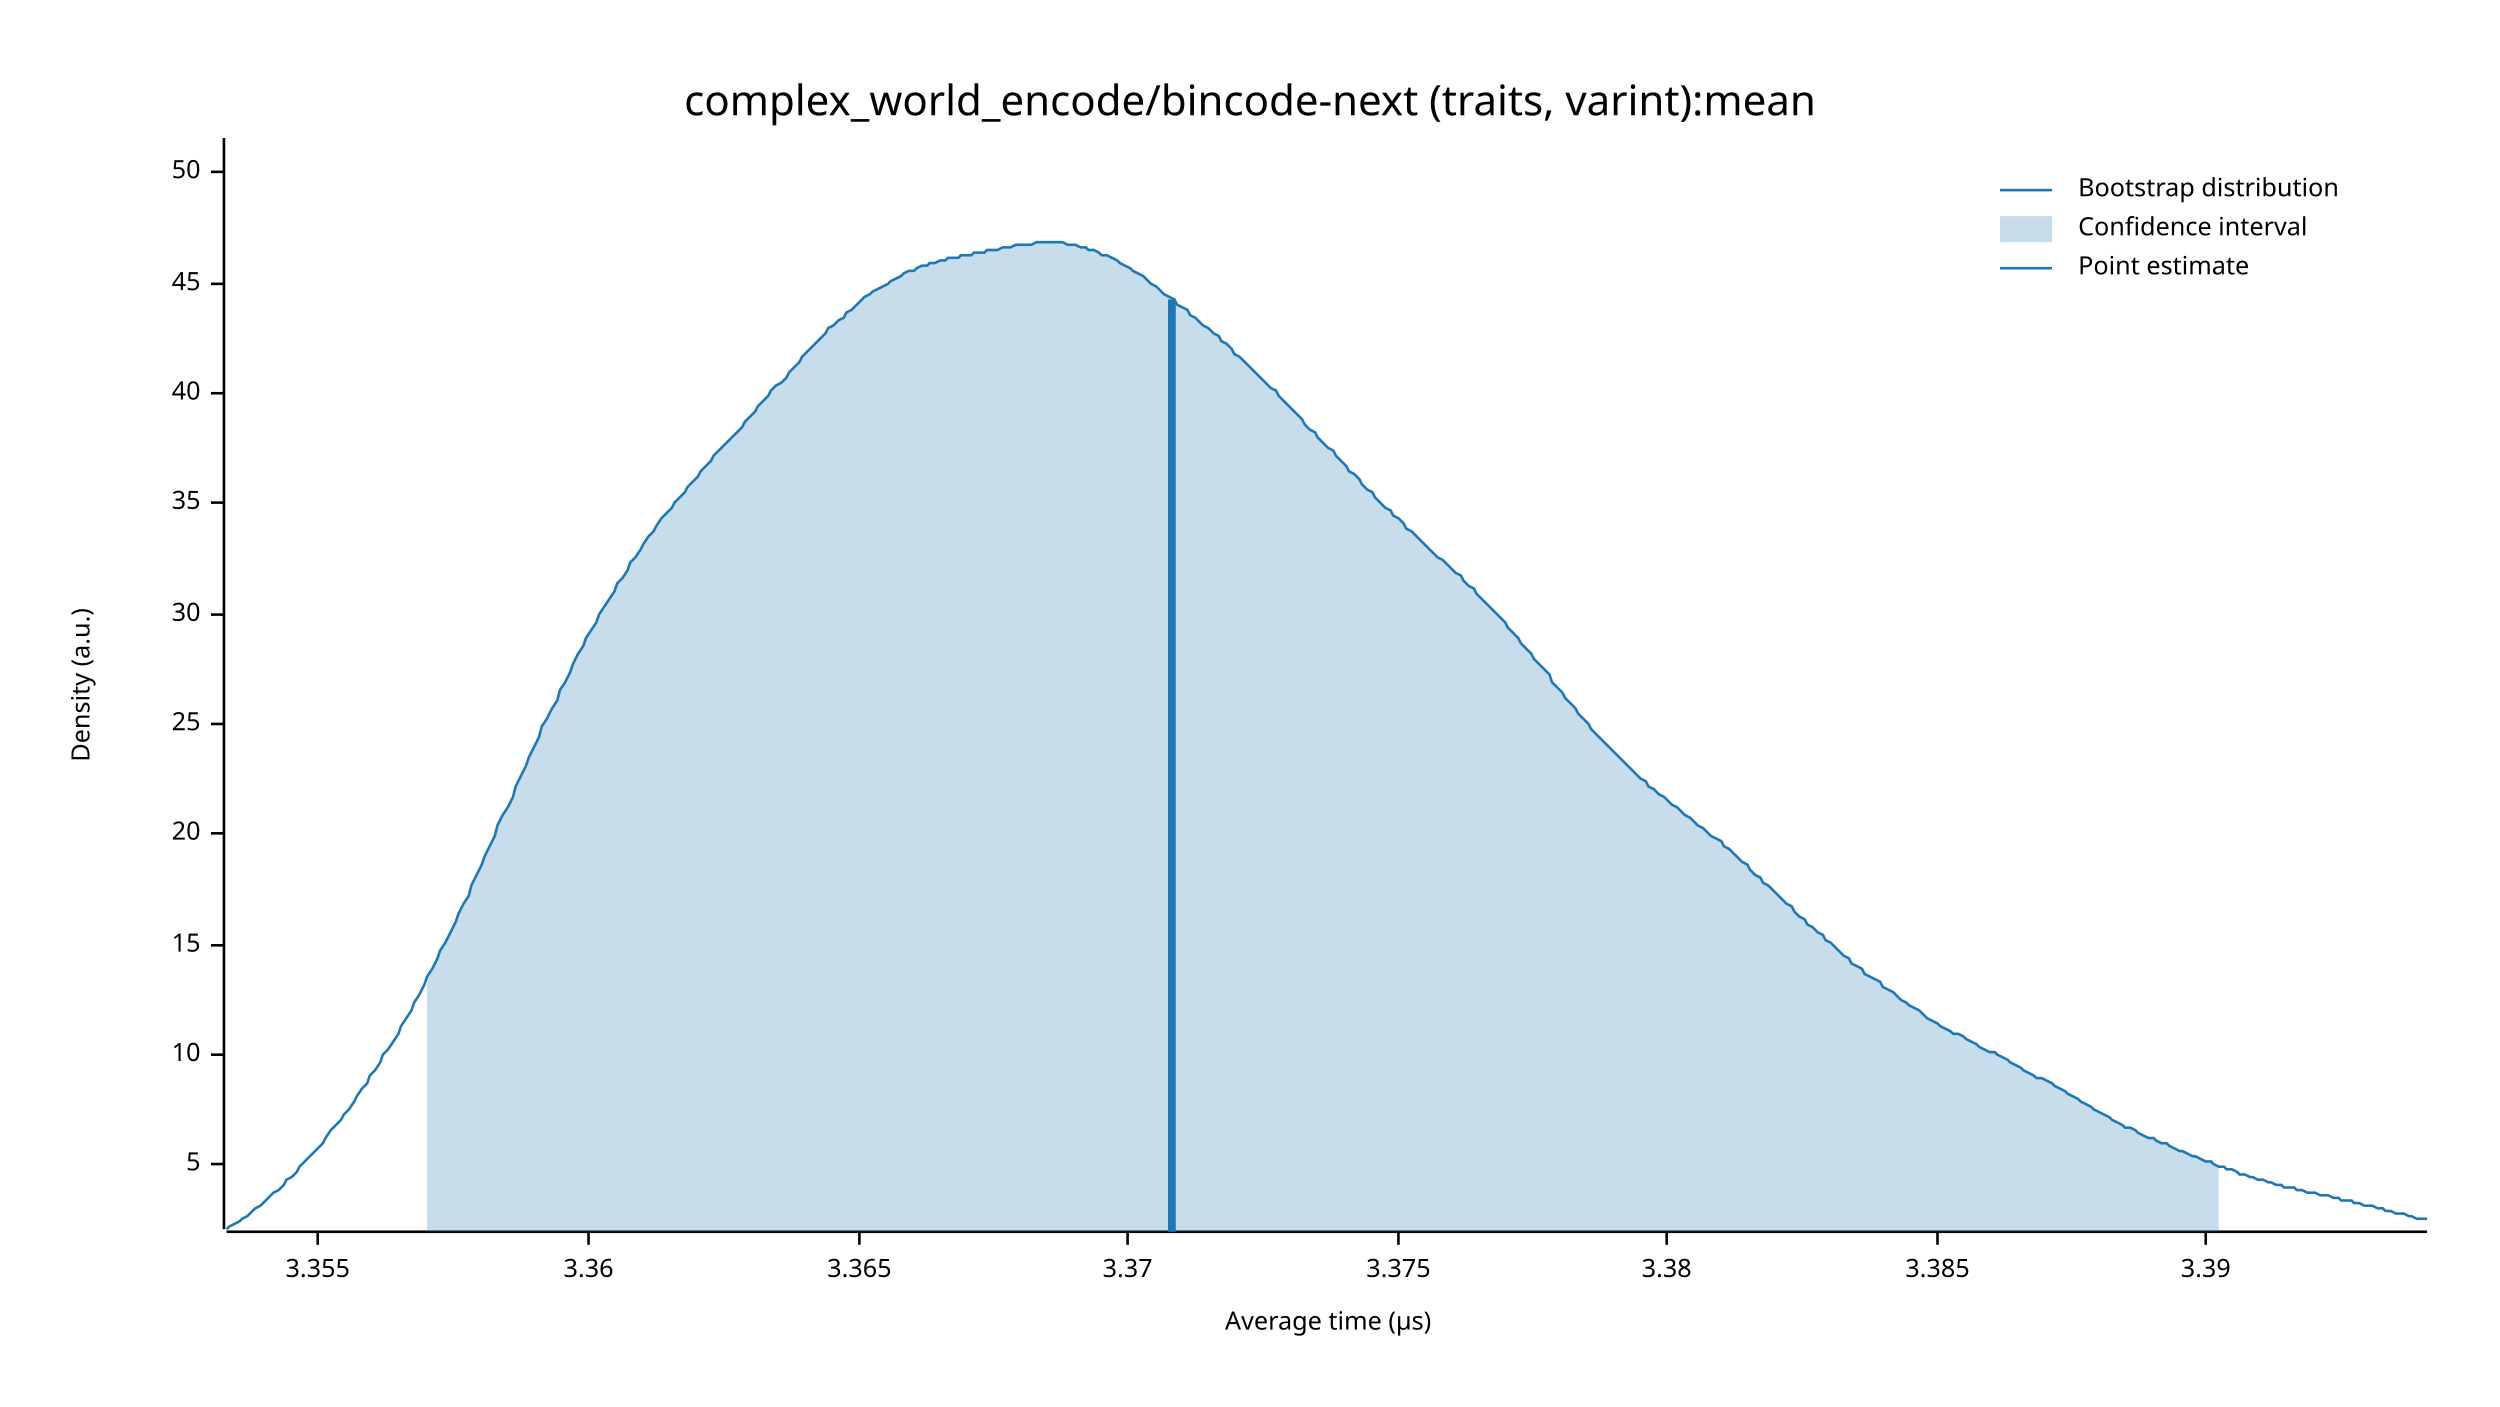
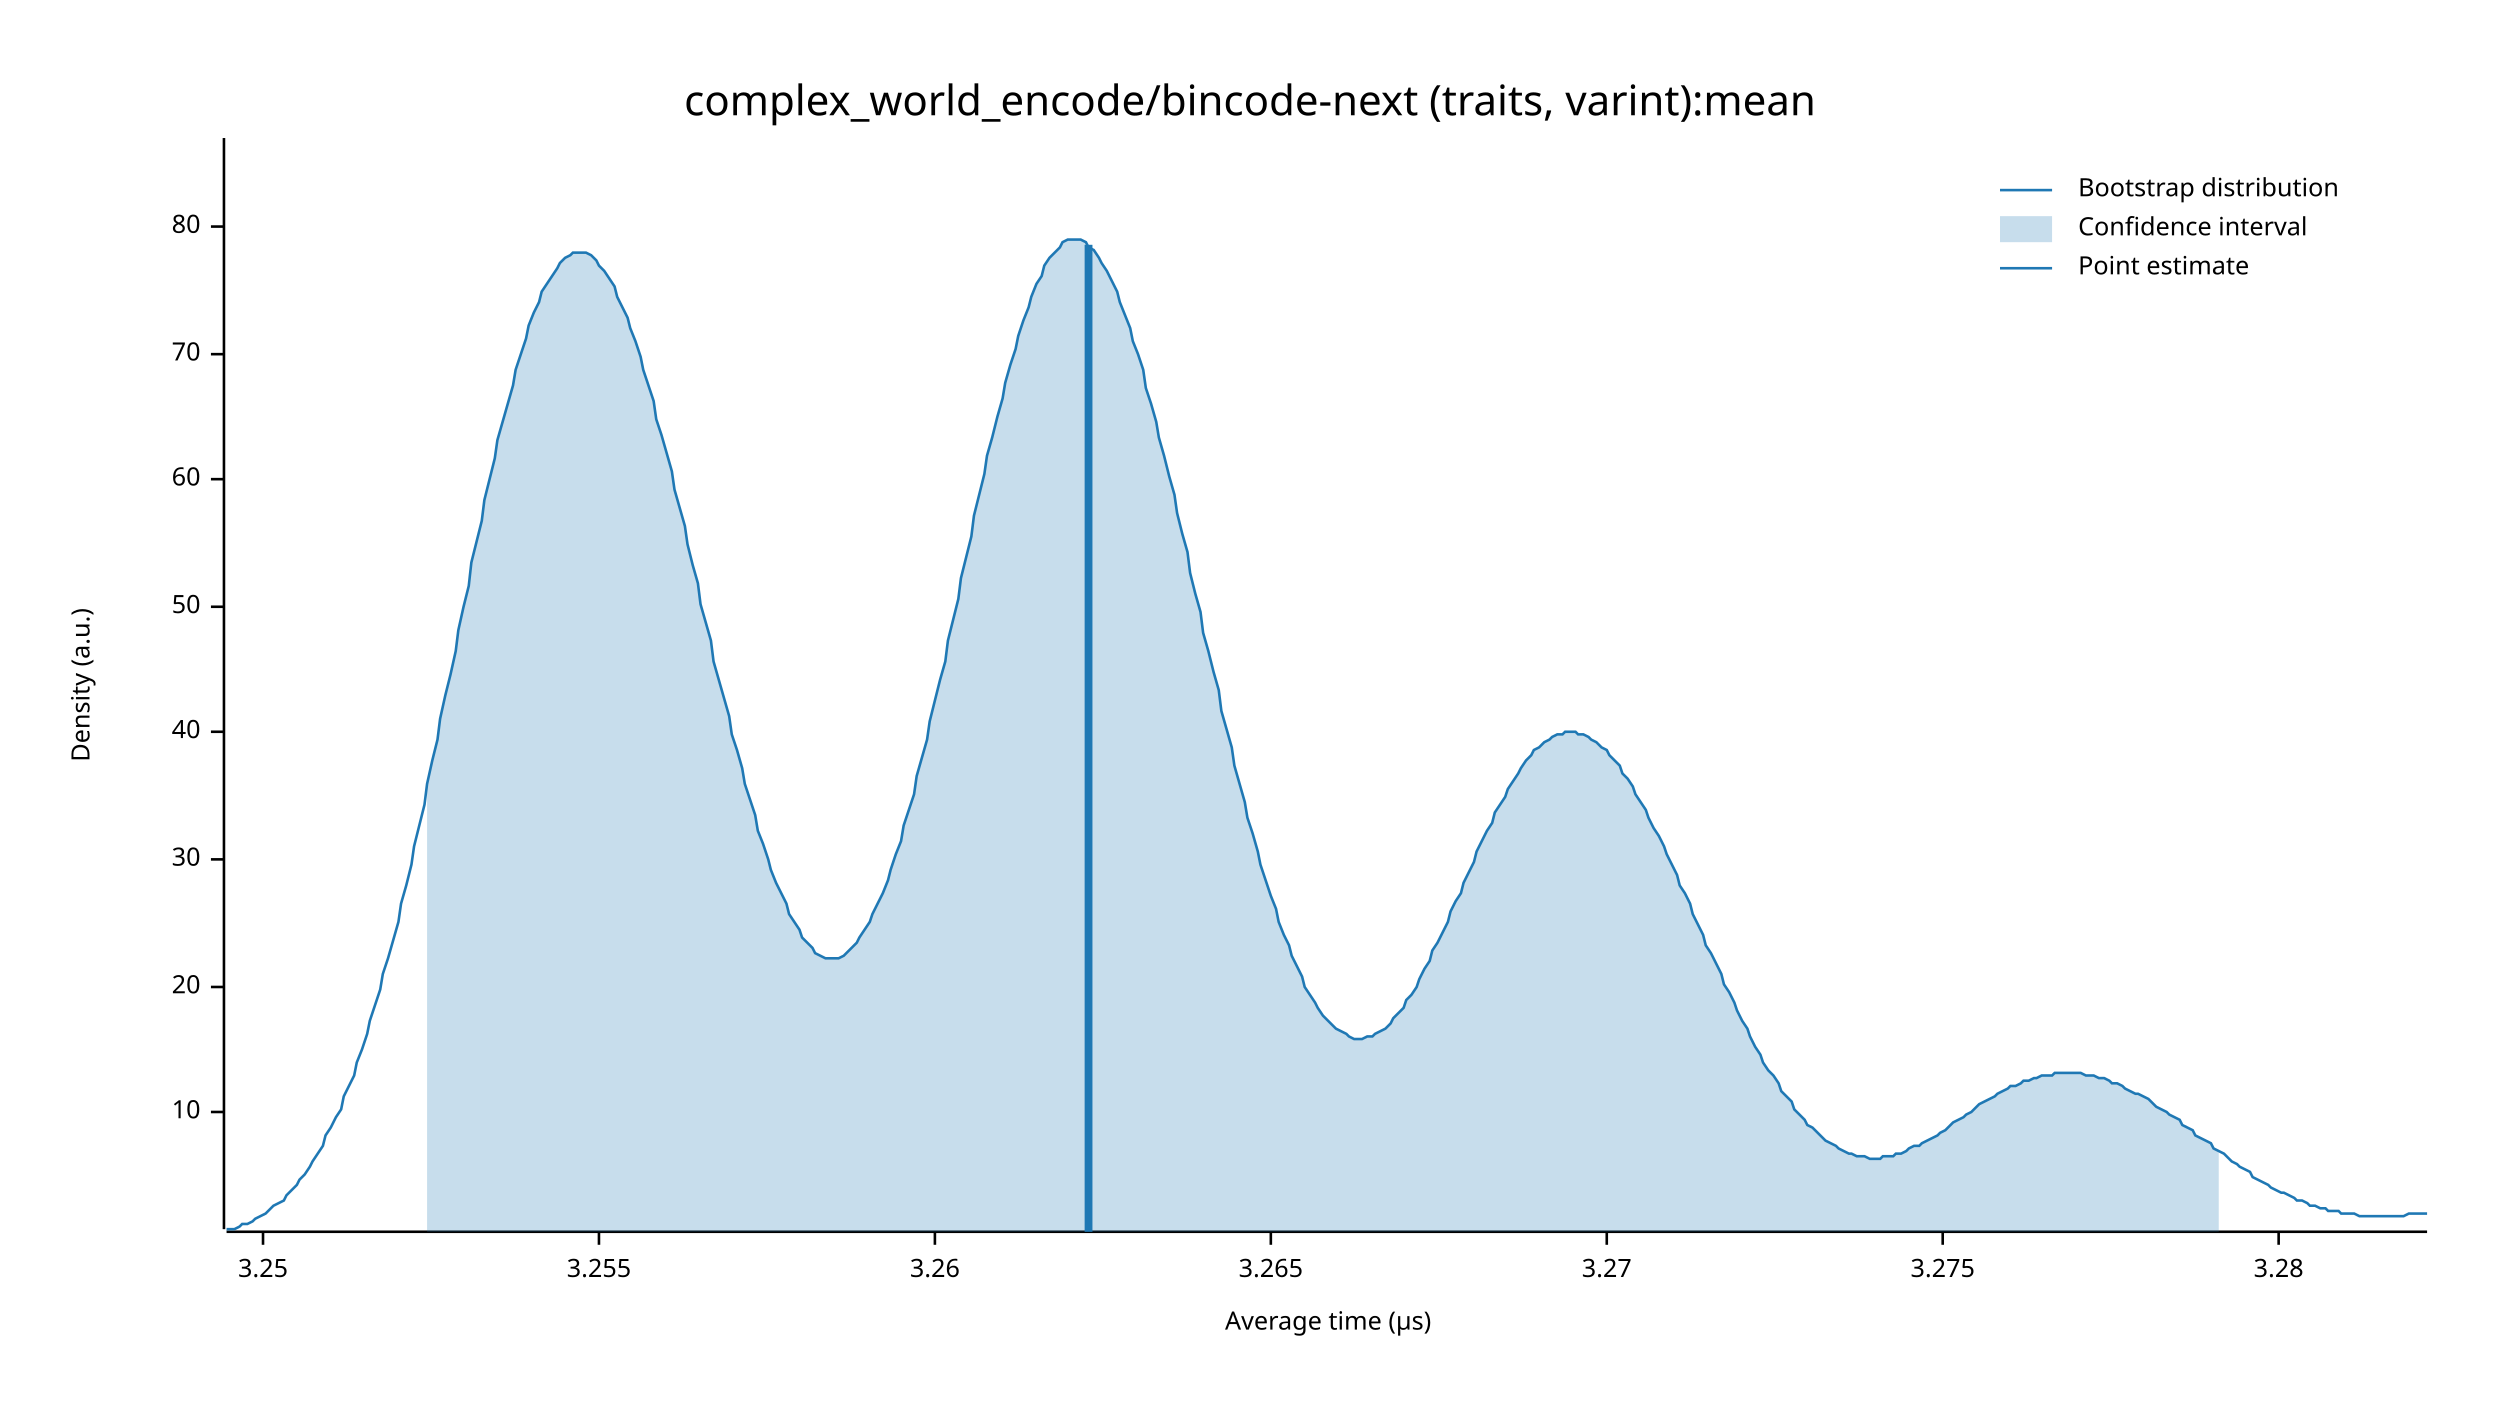
<svg xmlns="http://www.w3.org/2000/svg" width="960" height="540" viewBox="0 0 960 540">
  <text x="480" y="32" dy="0.76em" text-anchor="middle" font-family="sans-serif" font-size="16.129" opacity="1" fill="#000000">
complex_world_encode/bincode-next (traits, varint):mean
</text>
  <text x="27" y="263" dy="0.76em" text-anchor="middle" font-family="sans-serif" font-size="9.677" opacity="1" fill="#000000" transform="rotate(270, 27, 263)">
Density (a.u.)
</text>
  <text x="510" y="513" dy="-0.5ex" text-anchor="middle" font-family="sans-serif" font-size="9.677" opacity="1" fill="#000000">
Average time (µs)
</text>
  <polyline fill="none" opacity="1" stroke="#000000" stroke-width="1" points="86,53 86,472 " />
-   <text x="77" y="447" dy="0.5ex" text-anchor="end" font-family="sans-serif" font-size="9.677" opacity="1" fill="#000000">
- 5
- </text>
-   <polyline fill="none" opacity="1" stroke="#000000" stroke-width="1" points="81,447 86,447 " />
-   <text x="77" y="405" dy="0.5ex" text-anchor="end" font-family="sans-serif" font-size="9.677" opacity="1" fill="#000000">
+   <text x="77" y="427" dy="0.5ex" text-anchor="end" font-family="sans-serif" font-size="9.677" opacity="1" fill="#000000">
10
</text>
-   <polyline fill="none" opacity="1" stroke="#000000" stroke-width="1" points="81,405 86,405 " />
-   <text x="77" y="363" dy="0.5ex" text-anchor="end" font-family="sans-serif" font-size="9.677" opacity="1" fill="#000000">
- 15
- </text>
-   <polyline fill="none" opacity="1" stroke="#000000" stroke-width="1" points="81,363 86,363 " />
-   <text x="77" y="320" dy="0.5ex" text-anchor="end" font-family="sans-serif" font-size="9.677" opacity="1" fill="#000000">
+   <polyline fill="none" opacity="1" stroke="#000000" stroke-width="1" points="81,427 86,427 " />
+   <text x="77" y="379" dy="0.5ex" text-anchor="end" font-family="sans-serif" font-size="9.677" opacity="1" fill="#000000">
20
</text>
-   <polyline fill="none" opacity="1" stroke="#000000" stroke-width="1" points="81,320 86,320 " />
-   <text x="77" y="278" dy="0.5ex" text-anchor="end" font-family="sans-serif" font-size="9.677" opacity="1" fill="#000000">
- 25
- </text>
-   <polyline fill="none" opacity="1" stroke="#000000" stroke-width="1" points="81,278 86,278 " />
-   <text x="77" y="236" dy="0.5ex" text-anchor="end" font-family="sans-serif" font-size="9.677" opacity="1" fill="#000000">
+   <polyline fill="none" opacity="1" stroke="#000000" stroke-width="1" points="81,379 86,379 " />
+   <text x="77" y="330" dy="0.5ex" text-anchor="end" font-family="sans-serif" font-size="9.677" opacity="1" fill="#000000">
30
</text>
-   <polyline fill="none" opacity="1" stroke="#000000" stroke-width="1" points="81,236 86,236 " />
-   <text x="77" y="193" dy="0.5ex" text-anchor="end" font-family="sans-serif" font-size="9.677" opacity="1" fill="#000000">
- 35
- </text>
-   <polyline fill="none" opacity="1" stroke="#000000" stroke-width="1" points="81,193 86,193 " />
-   <text x="77" y="151" dy="0.5ex" text-anchor="end" font-family="sans-serif" font-size="9.677" opacity="1" fill="#000000">
+   <polyline fill="none" opacity="1" stroke="#000000" stroke-width="1" points="81,330 86,330 " />
+   <text x="77" y="281" dy="0.5ex" text-anchor="end" font-family="sans-serif" font-size="9.677" opacity="1" fill="#000000">
40
</text>
-   <polyline fill="none" opacity="1" stroke="#000000" stroke-width="1" points="81,151 86,151 " />
-   <text x="77" y="109" dy="0.5ex" text-anchor="end" font-family="sans-serif" font-size="9.677" opacity="1" fill="#000000">
- 45
- </text>
-   <polyline fill="none" opacity="1" stroke="#000000" stroke-width="1" points="81,109 86,109 " />
-   <text x="77" y="66" dy="0.5ex" text-anchor="end" font-family="sans-serif" font-size="9.677" opacity="1" fill="#000000">
+   <polyline fill="none" opacity="1" stroke="#000000" stroke-width="1" points="81,281 86,281 " />
+   <text x="77" y="233" dy="0.5ex" text-anchor="end" font-family="sans-serif" font-size="9.677" opacity="1" fill="#000000">
50
</text>
-   <polyline fill="none" opacity="1" stroke="#000000" stroke-width="1" points="81,66 86,66 " />
+   <polyline fill="none" opacity="1" stroke="#000000" stroke-width="1" points="81,233 86,233 " />
+   <text x="77" y="184" dy="0.5ex" text-anchor="end" font-family="sans-serif" font-size="9.677" opacity="1" fill="#000000">
+ 60
+ </text>
+   <polyline fill="none" opacity="1" stroke="#000000" stroke-width="1" points="81,184 86,184 " />
+   <text x="77" y="136" dy="0.5ex" text-anchor="end" font-family="sans-serif" font-size="9.677" opacity="1" fill="#000000">
+ 70
+ </text>
+   <polyline fill="none" opacity="1" stroke="#000000" stroke-width="1" points="81,136 86,136 " />
+   <text x="77" y="87" dy="0.5ex" text-anchor="end" font-family="sans-serif" font-size="9.677" opacity="1" fill="#000000">
+ 80
+ </text>
+   <polyline fill="none" opacity="1" stroke="#000000" stroke-width="1" points="81,87 86,87 " />
  <polyline fill="none" opacity="1" stroke="#000000" stroke-width="1" points="87,473 932,473 " />
-   <text x="122" y="483" dy="0.76em" text-anchor="middle" font-family="sans-serif" font-size="9.677" opacity="1" fill="#000000">
- 3.355
+   <text x="101" y="483" dy="0.76em" text-anchor="middle" font-family="sans-serif" font-size="9.677" opacity="1" fill="#000000">
+ 3.25
</text>
-   <polyline fill="none" opacity="1" stroke="#000000" stroke-width="1" points="122,473 122,478 " />
-   <text x="226" y="483" dy="0.76em" text-anchor="middle" font-family="sans-serif" font-size="9.677" opacity="1" fill="#000000">
- 3.36
+   <polyline fill="none" opacity="1" stroke="#000000" stroke-width="1" points="101,473 101,478 " />
+   <text x="230" y="483" dy="0.76em" text-anchor="middle" font-family="sans-serif" font-size="9.677" opacity="1" fill="#000000">
+ 3.255
</text>
-   <polyline fill="none" opacity="1" stroke="#000000" stroke-width="1" points="226,473 226,478 " />
-   <text x="330" y="483" dy="0.76em" text-anchor="middle" font-family="sans-serif" font-size="9.677" opacity="1" fill="#000000">
- 3.365
+   <polyline fill="none" opacity="1" stroke="#000000" stroke-width="1" points="230,473 230,478 " />
+   <text x="359" y="483" dy="0.76em" text-anchor="middle" font-family="sans-serif" font-size="9.677" opacity="1" fill="#000000">
+ 3.26
</text>
-   <polyline fill="none" opacity="1" stroke="#000000" stroke-width="1" points="330,473 330,478 " />
-   <text x="433" y="483" dy="0.76em" text-anchor="middle" font-family="sans-serif" font-size="9.677" opacity="1" fill="#000000">
- 3.37
+   <polyline fill="none" opacity="1" stroke="#000000" stroke-width="1" points="359,473 359,478 " />
+   <text x="488" y="483" dy="0.76em" text-anchor="middle" font-family="sans-serif" font-size="9.677" opacity="1" fill="#000000">
+ 3.265
</text>
-   <polyline fill="none" opacity="1" stroke="#000000" stroke-width="1" points="433,473 433,478 " />
-   <text x="537" y="483" dy="0.76em" text-anchor="middle" font-family="sans-serif" font-size="9.677" opacity="1" fill="#000000">
- 3.375
+   <polyline fill="none" opacity="1" stroke="#000000" stroke-width="1" points="488,473 488,478 " />
+   <text x="617" y="483" dy="0.76em" text-anchor="middle" font-family="sans-serif" font-size="9.677" opacity="1" fill="#000000">
+ 3.27
</text>
-   <polyline fill="none" opacity="1" stroke="#000000" stroke-width="1" points="537,473 537,478 " />
-   <text x="640" y="483" dy="0.76em" text-anchor="middle" font-family="sans-serif" font-size="9.677" opacity="1" fill="#000000">
- 3.38
+   <polyline fill="none" opacity="1" stroke="#000000" stroke-width="1" points="617,473 617,478 " />
+   <text x="746" y="483" dy="0.76em" text-anchor="middle" font-family="sans-serif" font-size="9.677" opacity="1" fill="#000000">
+ 3.275
</text>
-   <polyline fill="none" opacity="1" stroke="#000000" stroke-width="1" points="640,473 640,478 " />
-   <text x="744" y="483" dy="0.76em" text-anchor="middle" font-family="sans-serif" font-size="9.677" opacity="1" fill="#000000">
- 3.385
+   <polyline fill="none" opacity="1" stroke="#000000" stroke-width="1" points="746,473 746,478 " />
+   <text x="875" y="483" dy="0.76em" text-anchor="middle" font-family="sans-serif" font-size="9.677" opacity="1" fill="#000000">
+ 3.28
</text>
-   <polyline fill="none" opacity="1" stroke="#000000" stroke-width="1" points="744,473 744,478 " />
-   <text x="847" y="483" dy="0.76em" text-anchor="middle" font-family="sans-serif" font-size="9.677" opacity="1" fill="#000000">
- 3.39
- </text>
-   <polyline fill="none" opacity="1" stroke="#000000" stroke-width="1" points="847,473 847,478 " />
-   <polyline fill="none" opacity="1" stroke="#1F78B4" stroke-width="1" points="87,472 88,471 90,470 92,469 93,468 95,467 97,465 98,464 100,463 102,461 103,460 105,458 107,457 109,455 110,453 112,452 114,450 115,448 117,446 119,444 120,443 122,441 124,439 125,437 127,434 129,432 131,430 132,428 134,426 136,423 137,421 139,418 141,416 142,413 144,411 146,408 147,405 149,403 151,400 153,397 154,394 156,391 158,388 159,385 161,382 163,378 164,375 166,372 168,368 169,365 171,362 173,358 175,354 176,351 178,347 180,344 181,340 183,336 185,332 186,329 188,325 190,321 191,317 193,313 195,310 197,306 198,302 200,298 202,294 203,291 205,287 207,283 208,279 210,276 212,272 214,269 215,265 217,262 219,258 220,255 222,251 224,248 225,245 227,242 229,239 230,236 232,233 234,230 236,227 237,224 239,222 241,219 242,216 244,214 246,211 247,209 249,206 251,204 252,202 254,199 256,197 258,195 259,193 261,191 263,189 264,187 266,185 268,183 269,181 271,179 273,177 274,175 276,173 278,171 280,169 281,168 283,166 285,164 286,162 288,160 290,158 291,156 293,154 295,152 296,150 298,148 300,147 302,145 303,143 305,141 307,139 308,137 310,135 312,133 313,132 315,130 317,128 318,126 320,125 322,123 324,122 325,120 327,119 329,117 330,116 332,114 334,113 335,112 337,111 339,110 341,109 342,108 344,107 346,106 347,105 349,104 351,104 352,103 354,102 356,102 357,101 359,101 361,100 363,100 364,99 366,99 368,99 369,98 371,98 373,98 374,97 376,97 378,97 379,96 381,96 383,96 385,95 386,95 388,95 390,94 391,94 393,94 395,94 396,94 398,93 400,93 401,93 403,93 405,93 407,93 408,93 410,94 412,94 413,94 415,95 417,95 418,96 420,96 422,97 423,98 425,98 427,99 429,100 430,101 432,102 434,103 435,104 437,105 439,106 440,107 442,109 444,110 445,111 447,113 449,114 451,115 452,117 454,118 456,119 457,121 459,122 461,124 462,125 464,126 466,128 468,129 469,131 471,132 473,134 474,136 476,137 478,139 479,140 481,142 483,144 484,145 486,147 488,149 490,150 491,152 493,154 495,156 496,157 498,159 500,161 501,163 503,165 505,166 506,168 508,170 510,172 512,173 513,175 515,177 517,179 518,181 520,182 522,184 523,186 525,188 527,189 528,191 530,193 532,195 534,196 535,198 537,199 539,201 540,203 542,204 544,206 545,207 547,209 549,211 550,212 552,214 554,215 556,217 557,218 559,220 561,221 562,223 564,225 566,226 567,228 569,230 571,232 573,234 574,235 576,237 578,239 579,241 581,243 583,245 584,247 586,249 588,251 589,253 591,255 593,257 595,259 596,262 598,264 600,266 601,268 603,270 605,272 606,274 608,276 610,278 611,280 613,282 615,284 617,286 618,287 620,289 622,291 623,292 625,294 627,296 628,297 630,299 632,300 633,302 635,303 637,305 639,306 640,307 642,309 644,310 645,311 647,313 649,314 650,315 652,317 654,318 655,319 657,321 659,322 661,323 662,325 664,326 666,328 667,329 669,331 671,332 672,334 674,336 676,337 677,339 679,340 681,342 683,344 684,345 686,347 688,348 689,350 691,352 693,353 694,355 696,356 698,358 700,359 701,361 703,362 705,364 706,365 708,367 710,368 711,370 713,371 715,372 716,374 718,375 720,376 722,377 723,379 725,380 727,381 728,382 730,384 732,385 733,386 735,387 737,388 738,389 740,391 742,392 744,393 745,394 747,395 749,396 750,397 752,397 754,398 755,399 757,400 759,401 760,402 762,403 764,404 766,404 767,405 769,406 771,407 772,408 774,409 776,410 777,411 779,412 781,413 782,414 784,414 786,415 788,416 789,417 791,418 793,419 794,420 796,421 798,422 799,423 801,424 803,425 804,426 806,427 808,428 810,429 811,430 813,431 815,432 816,433 818,433 820,434 821,435 823,436 825,437 827,437 828,438 830,439 832,439 833,440 835,441 837,442 838,442 840,443 842,444 843,444 845,445 847,446 849,446 850,447 852,448 854,448 855,449 857,449 859,450 860,451 862,451 864,452 865,452 867,453 869,453 871,454 872,454 874,455 876,455 877,456 879,456 881,456 882,457 884,457 886,458 887,458 889,458 891,459 893,459 894,459 896,460 898,460 899,461 901,461 903,461 904,462 906,462 908,463 909,463 911,463 913,464 915,464 916,465 918,465 920,466 921,466 923,466 925,467 926,467 928,468 930,468 932,468 " />
-   <polygon opacity="0.25" fill="#1F78B4" points="164,375 166,372 168,368 169,365 171,362 173,358 175,354 176,351 178,347 180,344 181,340 183,336 185,332 186,329 188,325 190,321 191,317 193,313 195,310 197,306 198,302 200,298 202,294 203,291 205,287 207,283 208,279 210,276 212,272 214,269 215,265 217,262 219,258 220,255 222,251 224,248 225,245 227,242 229,239 230,236 232,233 234,230 236,227 237,224 239,222 241,219 242,216 244,214 246,211 247,209 249,206 251,204 252,202 254,199 256,197 258,195 259,193 261,191 263,189 264,187 266,185 268,183 269,181 271,179 273,177 274,175 276,173 278,171 280,169 281,168 283,166 285,164 286,162 288,160 290,158 291,156 293,154 295,152 296,150 298,148 300,147 302,145 303,143 305,141 307,139 308,137 310,135 312,133 313,132 315,130 317,128 318,126 320,125 322,123 324,122 325,120 327,119 329,117 330,116 332,114 334,113 335,112 337,111 339,110 341,109 342,108 344,107 346,106 347,105 349,104 351,104 352,103 354,102 356,102 357,101 359,101 361,100 363,100 364,99 366,99 368,99 369,98 371,98 373,98 374,97 376,97 378,97 379,96 381,96 383,96 385,95 386,95 388,95 390,94 391,94 393,94 395,94 396,94 398,93 400,93 401,93 403,93 405,93 407,93 408,93 410,94 412,94 413,94 415,95 417,95 418,96 420,96 422,97 423,98 425,98 427,99 429,100 430,101 432,102 434,103 435,104 437,105 439,106 440,107 442,109 444,110 445,111 447,113 449,114 451,115 452,117 454,118 456,119 457,121 459,122 461,124 462,125 464,126 466,128 468,129 469,131 471,132 473,134 474,136 476,137 478,139 479,140 481,142 483,144 484,145 486,147 488,149 490,150 491,152 493,154 495,156 496,157 498,159 500,161 501,163 503,165 505,166 506,168 508,170 510,172 512,173 513,175 515,177 517,179 518,181 520,182 522,184 523,186 525,188 527,189 528,191 530,193 532,195 534,196 535,198 537,199 539,201 540,203 542,204 544,206 545,207 547,209 549,211 550,212 552,214 554,215 556,217 557,218 559,220 561,221 562,223 564,225 566,226 567,228 569,230 571,232 573,234 574,235 576,237 578,239 579,241 581,243 583,245 584,247 586,249 588,251 589,253 591,255 593,257 595,259 596,262 598,264 600,266 601,268 603,270 605,272 606,274 608,276 610,278 611,280 613,282 615,284 617,286 618,287 620,289 622,291 623,292 625,294 627,296 628,297 630,299 632,300 633,302 635,303 637,305 639,306 640,307 642,309 644,310 645,311 647,313 649,314 650,315 652,317 654,318 655,319 657,321 659,322 661,323 662,325 664,326 666,328 667,329 669,331 671,332 672,334 674,336 676,337 677,339 679,340 681,342 683,344 684,345 686,347 688,348 689,350 691,352 693,353 694,355 696,356 698,358 700,359 701,361 703,362 705,364 706,365 708,367 710,368 711,370 713,371 715,372 716,374 718,375 720,376 722,377 723,379 725,380 727,381 728,382 730,384 732,385 733,386 735,387 737,388 738,389 740,391 742,392 744,393 745,394 747,395 749,396 750,397 752,397 754,398 755,399 757,400 759,401 760,402 762,403 764,404 766,404 767,405 769,406 771,407 772,408 774,409 776,410 777,411 779,412 781,413 782,414 784,414 786,415 788,416 789,417 791,418 793,419 794,420 796,421 798,422 799,423 801,424 803,425 804,426 806,427 808,428 810,429 811,430 813,431 815,432 816,433 818,433 820,434 821,435 823,436 825,437 827,437 828,438 830,439 832,439 833,440 835,441 837,442 838,442 840,443 842,444 843,444 845,445 847,446 849,446 850,447 852,448 852,473 164,473 " />
-   <polyline fill="none" opacity="1" stroke="#1F78B4" stroke-width="3" points="450,473 450,115 " />
+   <polyline fill="none" opacity="1" stroke="#000000" stroke-width="1" points="875,473 875,478 " />
+   <polyline fill="none" opacity="1" stroke="#1F78B4" stroke-width="1" points="87,472 88,472 90,472 92,471 93,470 95,470 97,469 98,468 100,467 102,466 103,465 105,463 107,462 109,461 110,459 112,457 114,455 115,453 117,451 119,448 120,446 122,443 124,440 125,436 127,433 129,429 131,426 132,421 134,417 136,413 137,408 139,403 141,397 142,392 144,386 146,380 147,374 149,368 151,361 153,354 154,347 156,340 158,332 159,325 161,317 163,309 164,301 166,292 168,284 169,276 171,267 173,259 175,250 176,242 178,233 180,225 181,216 183,208 185,200 186,192 188,184 190,176 191,169 193,162 195,155 197,148 198,142 200,136 202,130 203,125 205,120 207,116 208,112 210,109 212,106 214,103 215,101 217,99 219,98 220,97 222,97 224,97 225,97 227,98 229,100 230,102 232,104 234,107 236,110 237,114 239,118 241,122 242,126 244,131 246,137 247,142 249,148 251,154 252,161 254,167 256,174 258,181 259,188 261,195 263,202 264,209 266,217 268,224 269,232 271,239 273,246 274,254 276,261 278,268 280,275 281,282 283,288 285,295 286,301 288,307 290,313 291,319 293,324 295,330 296,334 298,339 300,343 302,347 303,351 305,354 307,357 308,360 310,362 312,364 313,366 315,367 317,368 318,368 320,368 322,368 324,367 325,366 327,364 329,362 330,360 332,357 334,354 335,351 337,347 339,343 341,338 342,334 344,328 346,323 347,317 349,311 351,305 352,298 354,291 356,284 357,277 359,269 361,261 363,254 364,246 366,238 368,230 369,222 371,214 373,206 374,198 376,190 378,182 379,175 381,168 383,160 385,153 386,147 388,140 390,134 391,129 393,123 395,118 396,114 398,109 400,106 401,102 403,99 405,97 407,95 408,93 410,92 412,92 413,92 415,92 417,93 418,95 420,96 422,99 423,101 425,104 427,108 429,112 430,116 432,121 434,126 435,131 437,136 439,142 440,149 442,155 444,162 445,168 447,175 449,183 451,190 452,197 454,205 456,212 457,220 459,228 461,235 462,243 464,250 466,258 468,265 469,273 471,280 473,287 474,294 476,301 478,308 479,314 481,320 483,327 484,332 486,338 488,344 490,349 491,354 493,359 495,363 496,367 498,371 500,375 501,379 503,382 505,385 506,387 508,390 510,392 512,394 513,395 515,396 517,397 518,398 520,399 522,399 523,399 525,398 527,398 528,397 530,396 532,395 534,393 535,391 537,389 539,387 540,384 542,382 544,379 545,376 547,372 549,369 550,365 552,362 554,358 556,354 557,350 559,346 561,343 562,339 564,335 566,331 567,327 569,323 571,319 573,316 574,312 576,309 578,306 579,303 581,300 583,297 584,295 586,292 588,290 589,288 591,287 593,285 595,284 596,283 598,282 600,282 601,281 603,281 605,281 606,282 608,282 610,283 611,284 613,285 615,287 617,288 618,290 620,292 622,294 623,297 625,299 627,302 628,305 630,308 632,311 633,314 635,318 637,321 639,325 640,328 642,332 644,336 645,340 647,343 649,347 650,351 652,355 654,359 655,363 657,366 659,370 661,374 662,378 664,381 666,385 667,388 669,392 671,395 672,398 674,402 676,405 677,408 679,411 681,413 683,416 684,419 686,421 688,423 689,426 691,428 693,430 694,432 696,433 698,435 700,437 701,438 703,439 705,440 706,441 708,442 710,443 711,443 713,444 715,444 716,444 718,445 720,445 722,445 723,444 725,444 727,444 728,443 730,443 732,442 733,441 735,440 737,440 738,439 740,438 742,437 744,436 745,435 747,434 749,432 750,431 752,430 754,429 755,428 757,427 759,425 760,424 762,423 764,422 766,421 767,420 769,419 771,418 772,417 774,417 776,416 777,415 779,415 781,414 782,414 784,413 786,413 788,413 789,412 791,412 793,412 794,412 796,412 798,412 799,412 801,413 803,413 804,413 806,414 808,414 810,415 811,416 813,416 815,417 816,418 818,419 820,420 821,420 823,421 825,422 827,424 828,425 830,426 832,427 833,428 835,429 837,430 838,432 840,433 842,434 843,436 845,437 847,438 849,439 850,441 852,442 854,443 855,444 857,446 859,447 860,448 862,449 864,450 865,452 867,453 869,454 871,455 872,456 874,457 876,458 877,458 879,459 881,460 882,461 884,461 886,462 887,463 889,463 891,464 893,464 894,465 896,465 898,465 899,466 901,466 903,466 904,466 906,467 908,467 909,467 911,467 913,467 915,467 916,467 918,467 920,467 921,467 923,467 925,466 926,466 928,466 930,466 932,466 " />
+   <polygon opacity="0.25" fill="#1F78B4" points="164,301 166,292 168,284 169,276 171,267 173,259 175,250 176,242 178,233 180,225 181,216 183,208 185,200 186,192 188,184 190,176 191,169 193,162 195,155 197,148 198,142 200,136 202,130 203,125 205,120 207,116 208,112 210,109 212,106 214,103 215,101 217,99 219,98 220,97 222,97 224,97 225,97 227,98 229,100 230,102 232,104 234,107 236,110 237,114 239,118 241,122 242,126 244,131 246,137 247,142 249,148 251,154 252,161 254,167 256,174 258,181 259,188 261,195 263,202 264,209 266,217 268,224 269,232 271,239 273,246 274,254 276,261 278,268 280,275 281,282 283,288 285,295 286,301 288,307 290,313 291,319 293,324 295,330 296,334 298,339 300,343 302,347 303,351 305,354 307,357 308,360 310,362 312,364 313,366 315,367 317,368 318,368 320,368 322,368 324,367 325,366 327,364 329,362 330,360 332,357 334,354 335,351 337,347 339,343 341,338 342,334 344,328 346,323 347,317 349,311 351,305 352,298 354,291 356,284 357,277 359,269 361,261 363,254 364,246 366,238 368,230 369,222 371,214 373,206 374,198 376,190 378,182 379,175 381,168 383,160 385,153 386,147 388,140 390,134 391,129 393,123 395,118 396,114 398,109 400,106 401,102 403,99 405,97 407,95 408,93 410,92 412,92 413,92 415,92 417,93 418,95 420,96 422,99 423,101 425,104 427,108 429,112 430,116 432,121 434,126 435,131 437,136 439,142 440,149 442,155 444,162 445,168 447,175 449,183 451,190 452,197 454,205 456,212 457,220 459,228 461,235 462,243 464,250 466,258 468,265 469,273 471,280 473,287 474,294 476,301 478,308 479,314 481,320 483,327 484,332 486,338 488,344 490,349 491,354 493,359 495,363 496,367 498,371 500,375 501,379 503,382 505,385 506,387 508,390 510,392 512,394 513,395 515,396 517,397 518,398 520,399 522,399 523,399 525,398 527,398 528,397 530,396 532,395 534,393 535,391 537,389 539,387 540,384 542,382 544,379 545,376 547,372 549,369 550,365 552,362 554,358 556,354 557,350 559,346 561,343 562,339 564,335 566,331 567,327 569,323 571,319 573,316 574,312 576,309 578,306 579,303 581,300 583,297 584,295 586,292 588,290 589,288 591,287 593,285 595,284 596,283 598,282 600,282 601,281 603,281 605,281 606,282 608,282 610,283 611,284 613,285 615,287 617,288 618,290 620,292 622,294 623,297 625,299 627,302 628,305 630,308 632,311 633,314 635,318 637,321 639,325 640,328 642,332 644,336 645,340 647,343 649,347 650,351 652,355 654,359 655,363 657,366 659,370 661,374 662,378 664,381 666,385 667,388 669,392 671,395 672,398 674,402 676,405 677,408 679,411 681,413 683,416 684,419 686,421 688,423 689,426 691,428 693,430 694,432 696,433 698,435 700,437 701,438 703,439 705,440 706,441 708,442 710,443 711,443 713,444 715,444 716,444 718,445 720,445 722,445 723,444 725,444 727,444 728,443 730,443 732,442 733,441 735,440 737,440 738,439 740,438 742,437 744,436 745,435 747,434 749,432 750,431 752,430 754,429 755,428 757,427 759,425 760,424 762,423 764,422 766,421 767,420 769,419 771,418 772,417 774,417 776,416 777,415 779,415 781,414 782,414 784,413 786,413 788,413 789,412 791,412 793,412 794,412 796,412 798,412 799,412 801,413 803,413 804,413 806,414 808,414 810,415 811,416 813,416 815,417 816,418 818,419 820,420 821,420 823,421 825,422 827,424 828,425 830,426 832,427 833,428 835,429 837,430 838,432 840,433 842,434 843,436 845,437 847,438 849,439 850,441 852,442 852,473 164,473 " />
+   <polyline fill="none" opacity="1" stroke="#1F78B4" stroke-width="3" points="418,473 418,94 " />
  <text x="798" y="68" dy="0.76em" text-anchor="start" font-family="sans-serif" font-size="9.677" opacity="1" fill="#000000">
Bootstrap distribution
</text>
  <text x="798" y="83" dy="0.76em" text-anchor="start" font-family="sans-serif" font-size="9.677" opacity="1" fill="#000000">
Confidence interval
</text>
  <text x="798" y="98" dy="0.76em" text-anchor="start" font-family="sans-serif" font-size="9.677" opacity="1" fill="#000000">
Point estimate
</text>
  <polyline fill="none" opacity="1" stroke="#1F78B4" stroke-width="1" points="768,73 788,73 " />
  <rect x="768" y="83" width="20" height="10" opacity="0.25" fill="#1F78B4" stroke="none" />
  <polyline fill="none" opacity="1" stroke="#1F78B4" stroke-width="1" points="768,103 788,103 " />
</svg>
